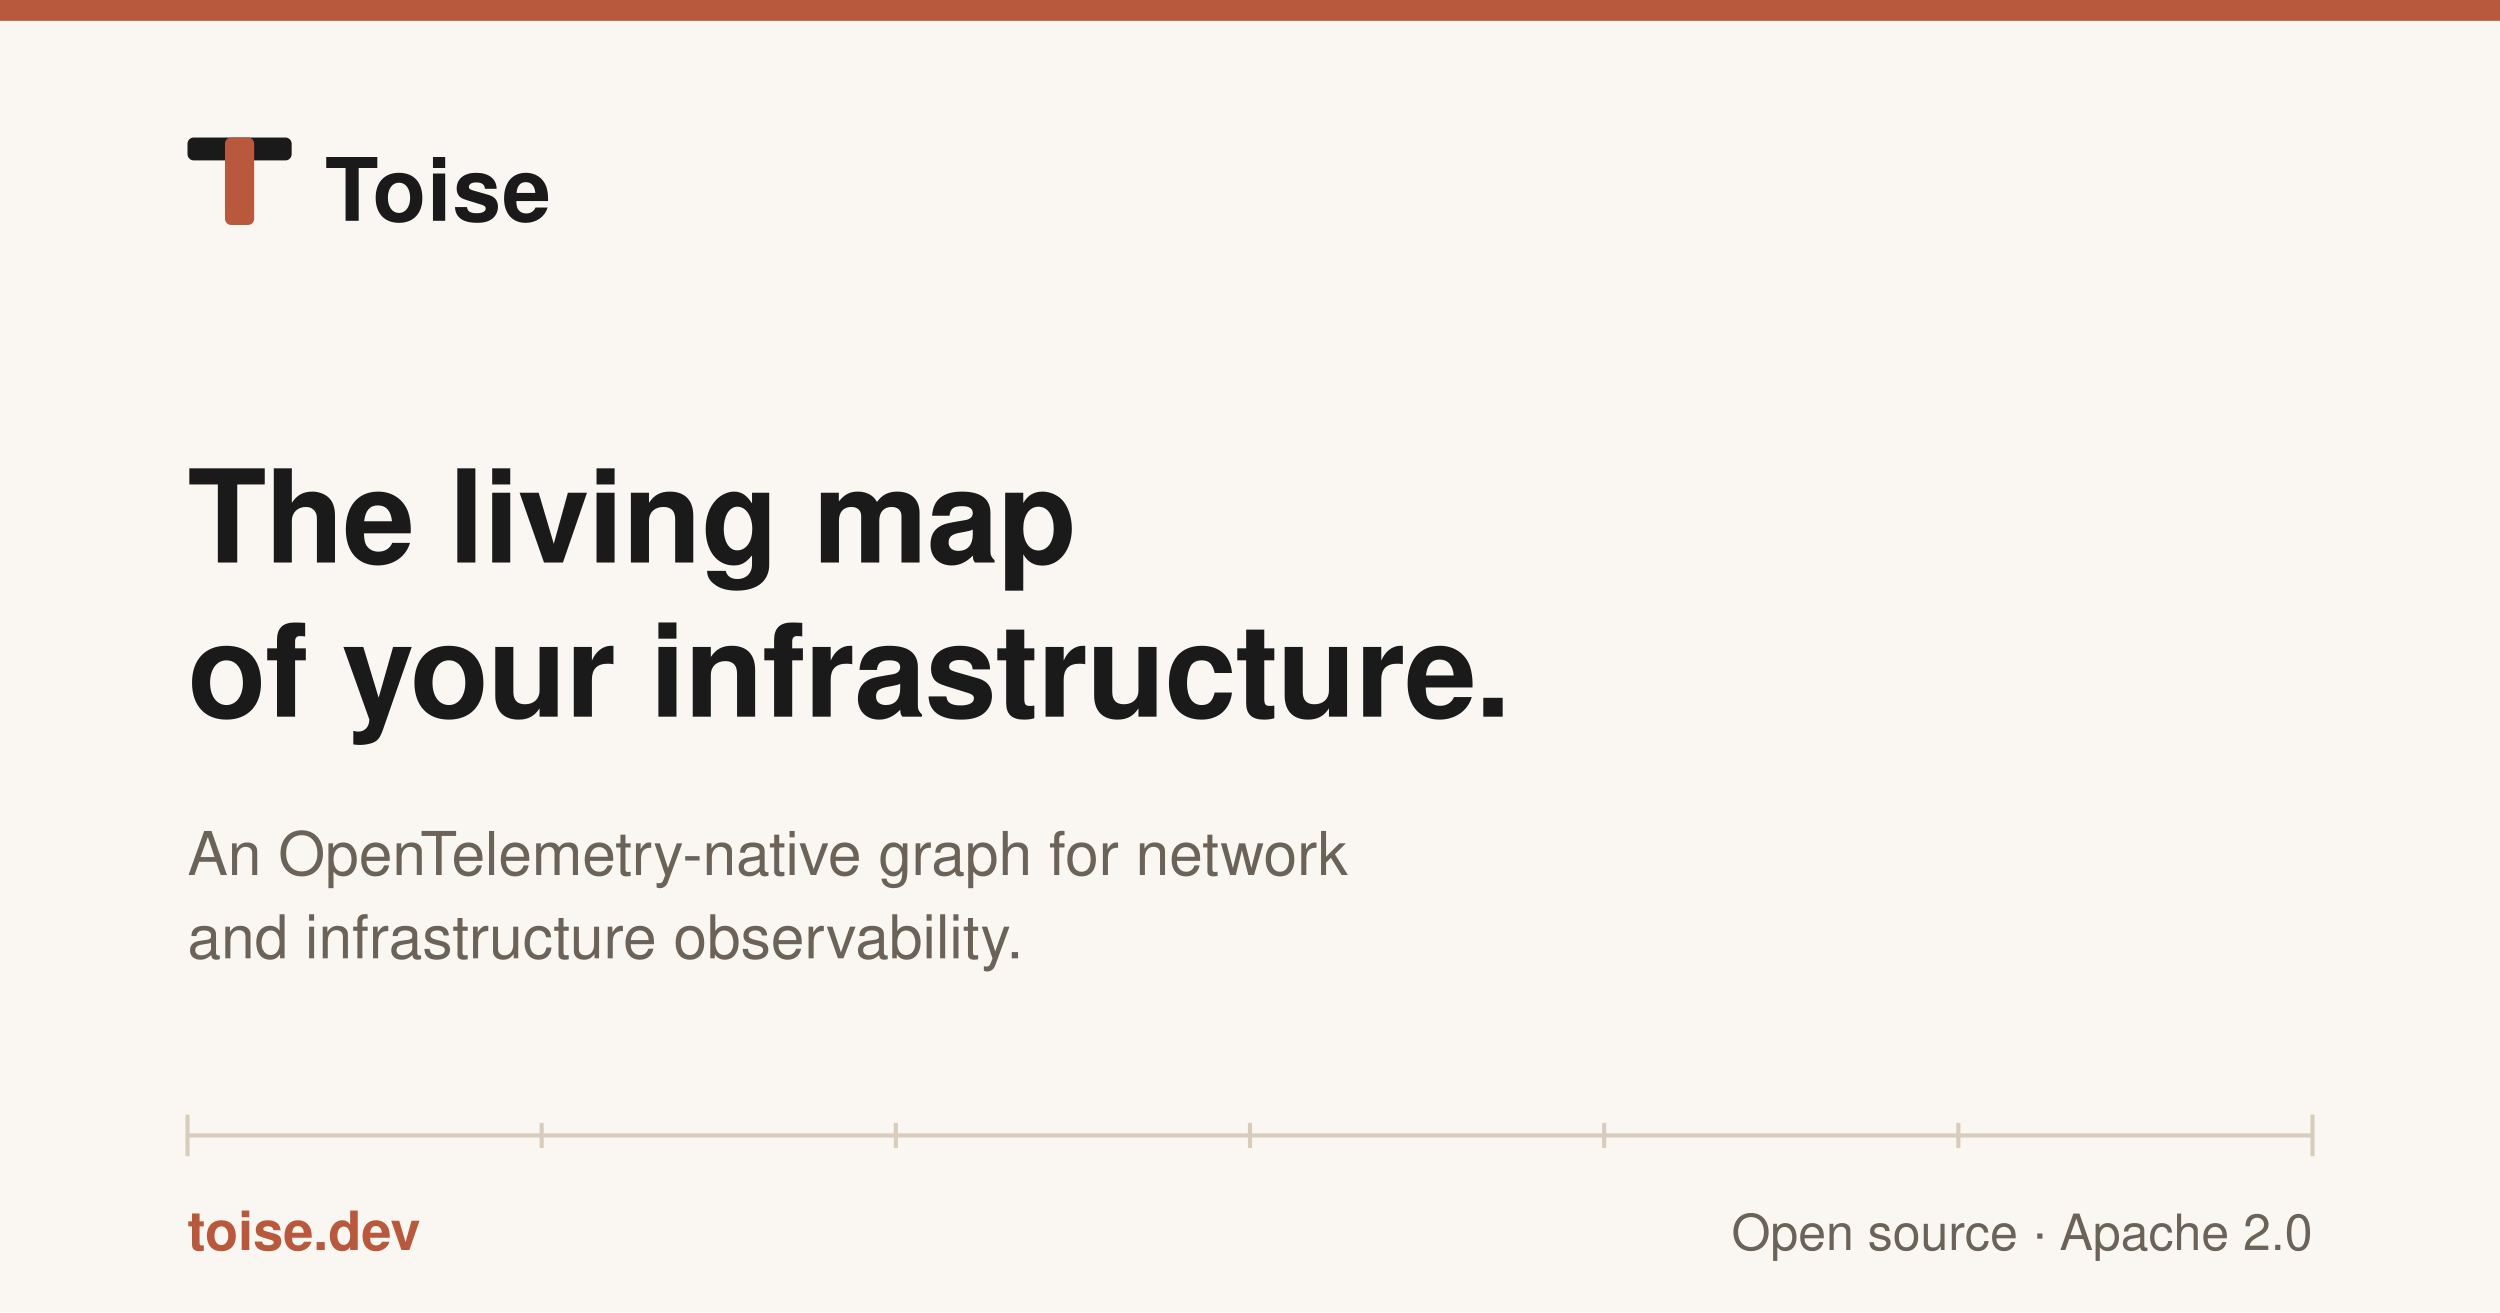
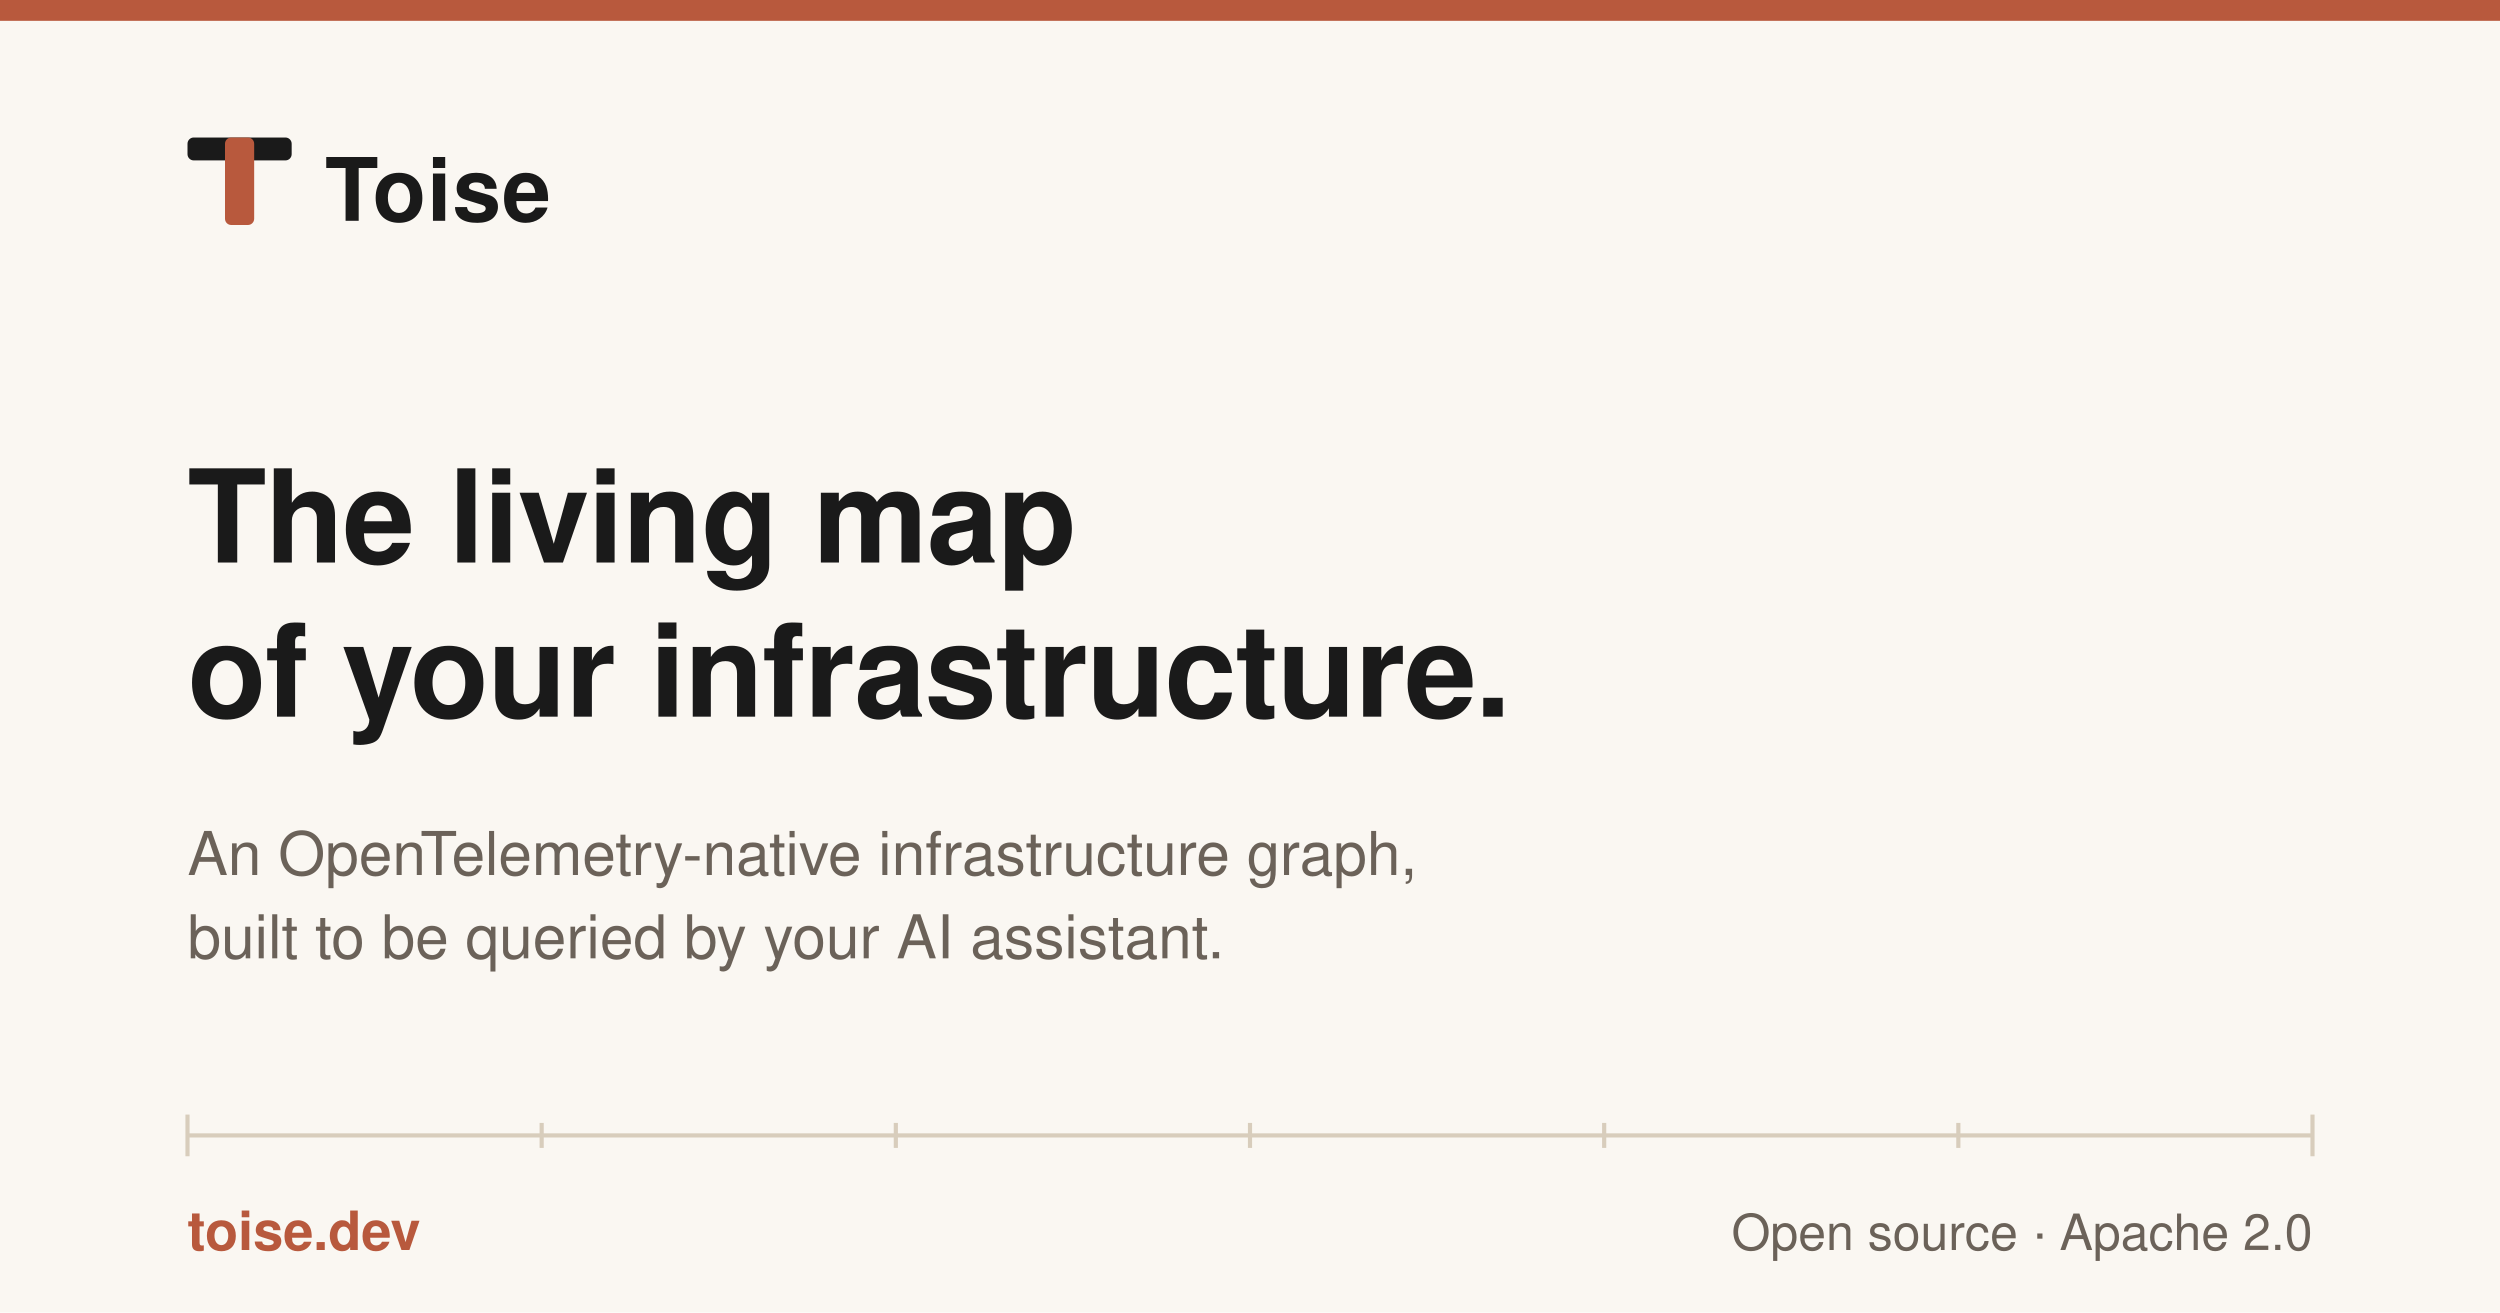
<svg xmlns="http://www.w3.org/2000/svg" width="1200" height="630" viewBox="0 0 1200 630">
  <defs>
    <style>
      .ink    { fill: #1a1a1a; }
      .muted  { fill: #6b6259; }
      .accent { fill: #b8593d; }
      .sans   { font-family: 'Helvetica Neue','Helvetica','Arial',sans-serif; }
    </style>
  </defs>
  <rect width="1200" height="630" fill="#faf7f2" />
  <rect x="0" y="0" width="1200" height="10" class="accent" />
  <rect x="90" y="66" width="50" height="11" rx="3" class="ink" />
  <rect x="108" y="66" width="14" height="42" rx="3" class="accent" />
  <text x="156" y="106" class="sans ink" font-size="42" font-weight="700" letter-spacing="0.5">Toise</text>
  <text x="90" y="270" class="sans ink" font-size="62" font-weight="800" letter-spacing="-0.5">The living map</text>
  <text x="90" y="344" class="sans ink" font-size="62" font-weight="800" letter-spacing="-0.5">of your infrastructure.</text>
-   <text x="90" y="420" class="sans muted" font-size="29" font-weight="400">An OpenTelemetry-native graph for network</text>
-   <text x="90" y="460" class="sans muted" font-size="29" font-weight="400">and infrastructure observability.</text>
+   <text x="90" y="420" class="sans muted" font-size="29" font-weight="400">An OpenTelemetry-native infrastructure graph,</text>
+   <text x="90" y="460" class="sans muted" font-size="29" font-weight="400">built to be queried by your AI assistant.</text>
  <g stroke="#d8cdbc" stroke-width="2">
    <line x1="90" y1="545" x2="1110" y2="545" />
    <line x1="90" y1="535" x2="90" y2="555" />
    <line x1="260" y1="539" x2="260" y2="551" />
    <line x1="430" y1="539" x2="430" y2="551" />
    <line x1="600" y1="539" x2="600" y2="551" />
    <line x1="770" y1="539" x2="770" y2="551" />
    <line x1="940" y1="539" x2="940" y2="551" />
    <line x1="1110" y1="535" x2="1110" y2="555" />
  </g>
  <text x="90" y="600" class="sans accent" font-size="26" font-weight="700">toise.dev</text>
  <text x="1110" y="600" class="sans muted" font-size="24" font-weight="400" text-anchor="end">Open source · Apache 2.0</text>
</svg>
